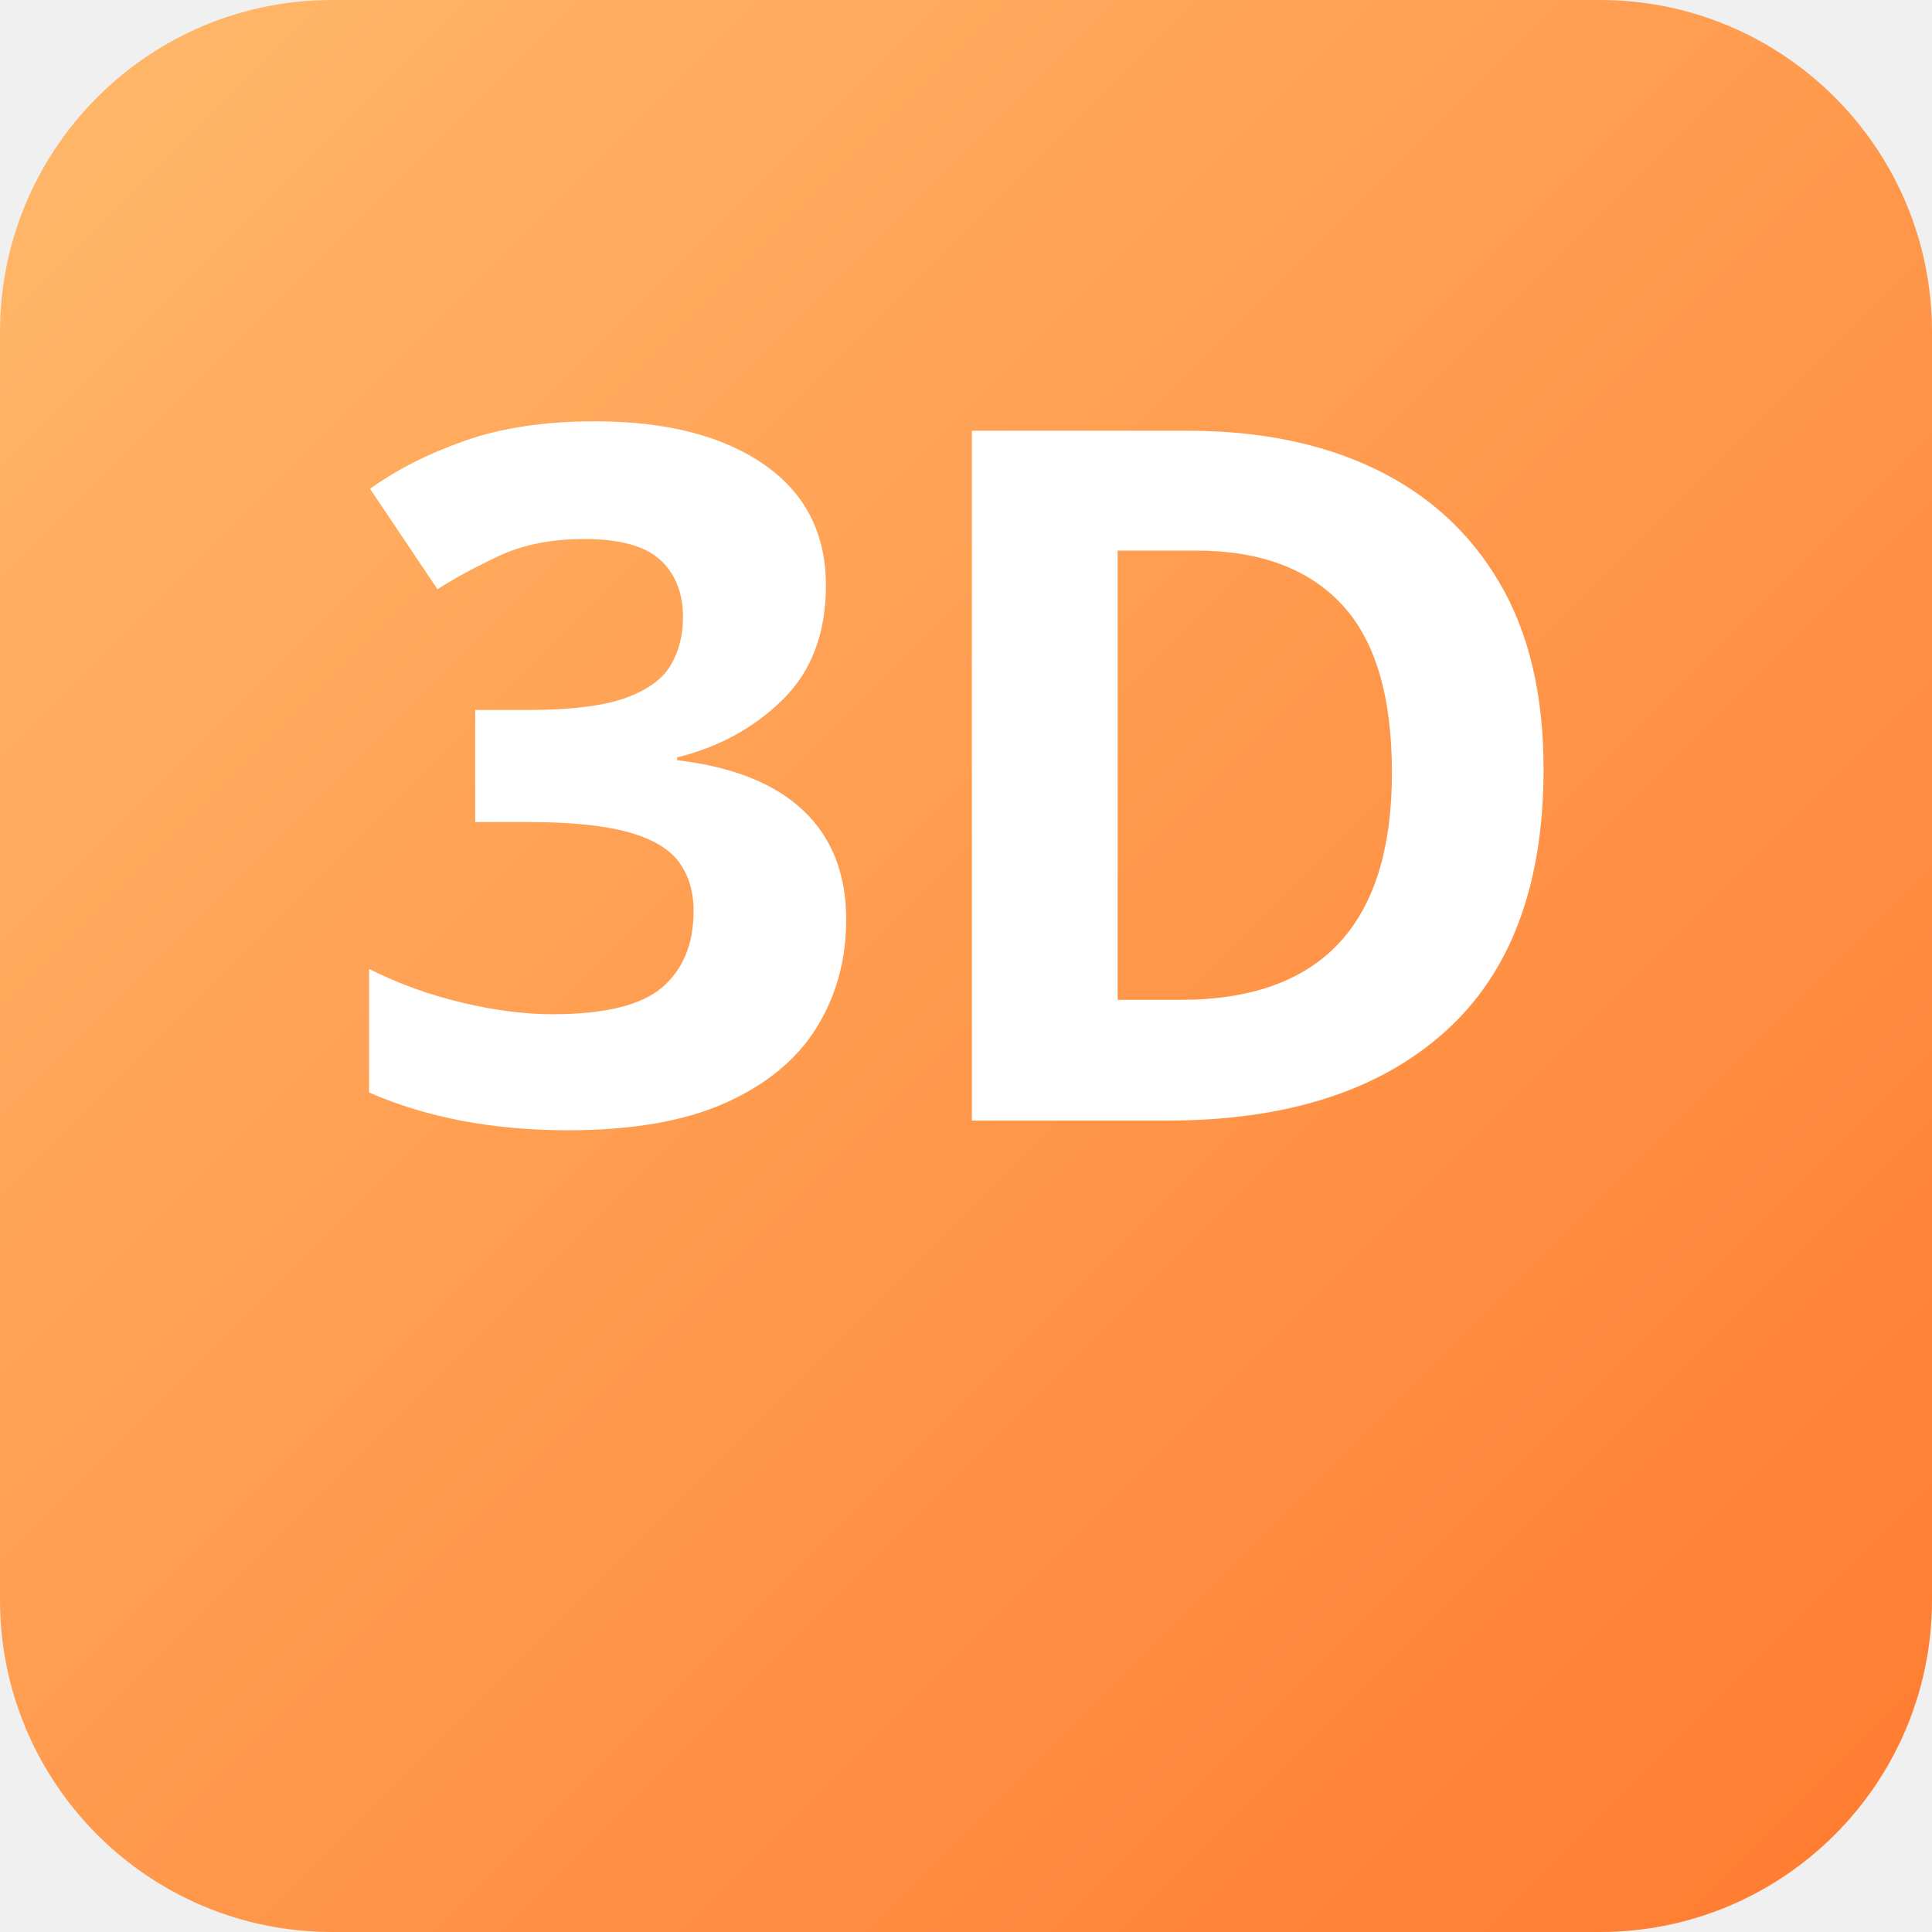
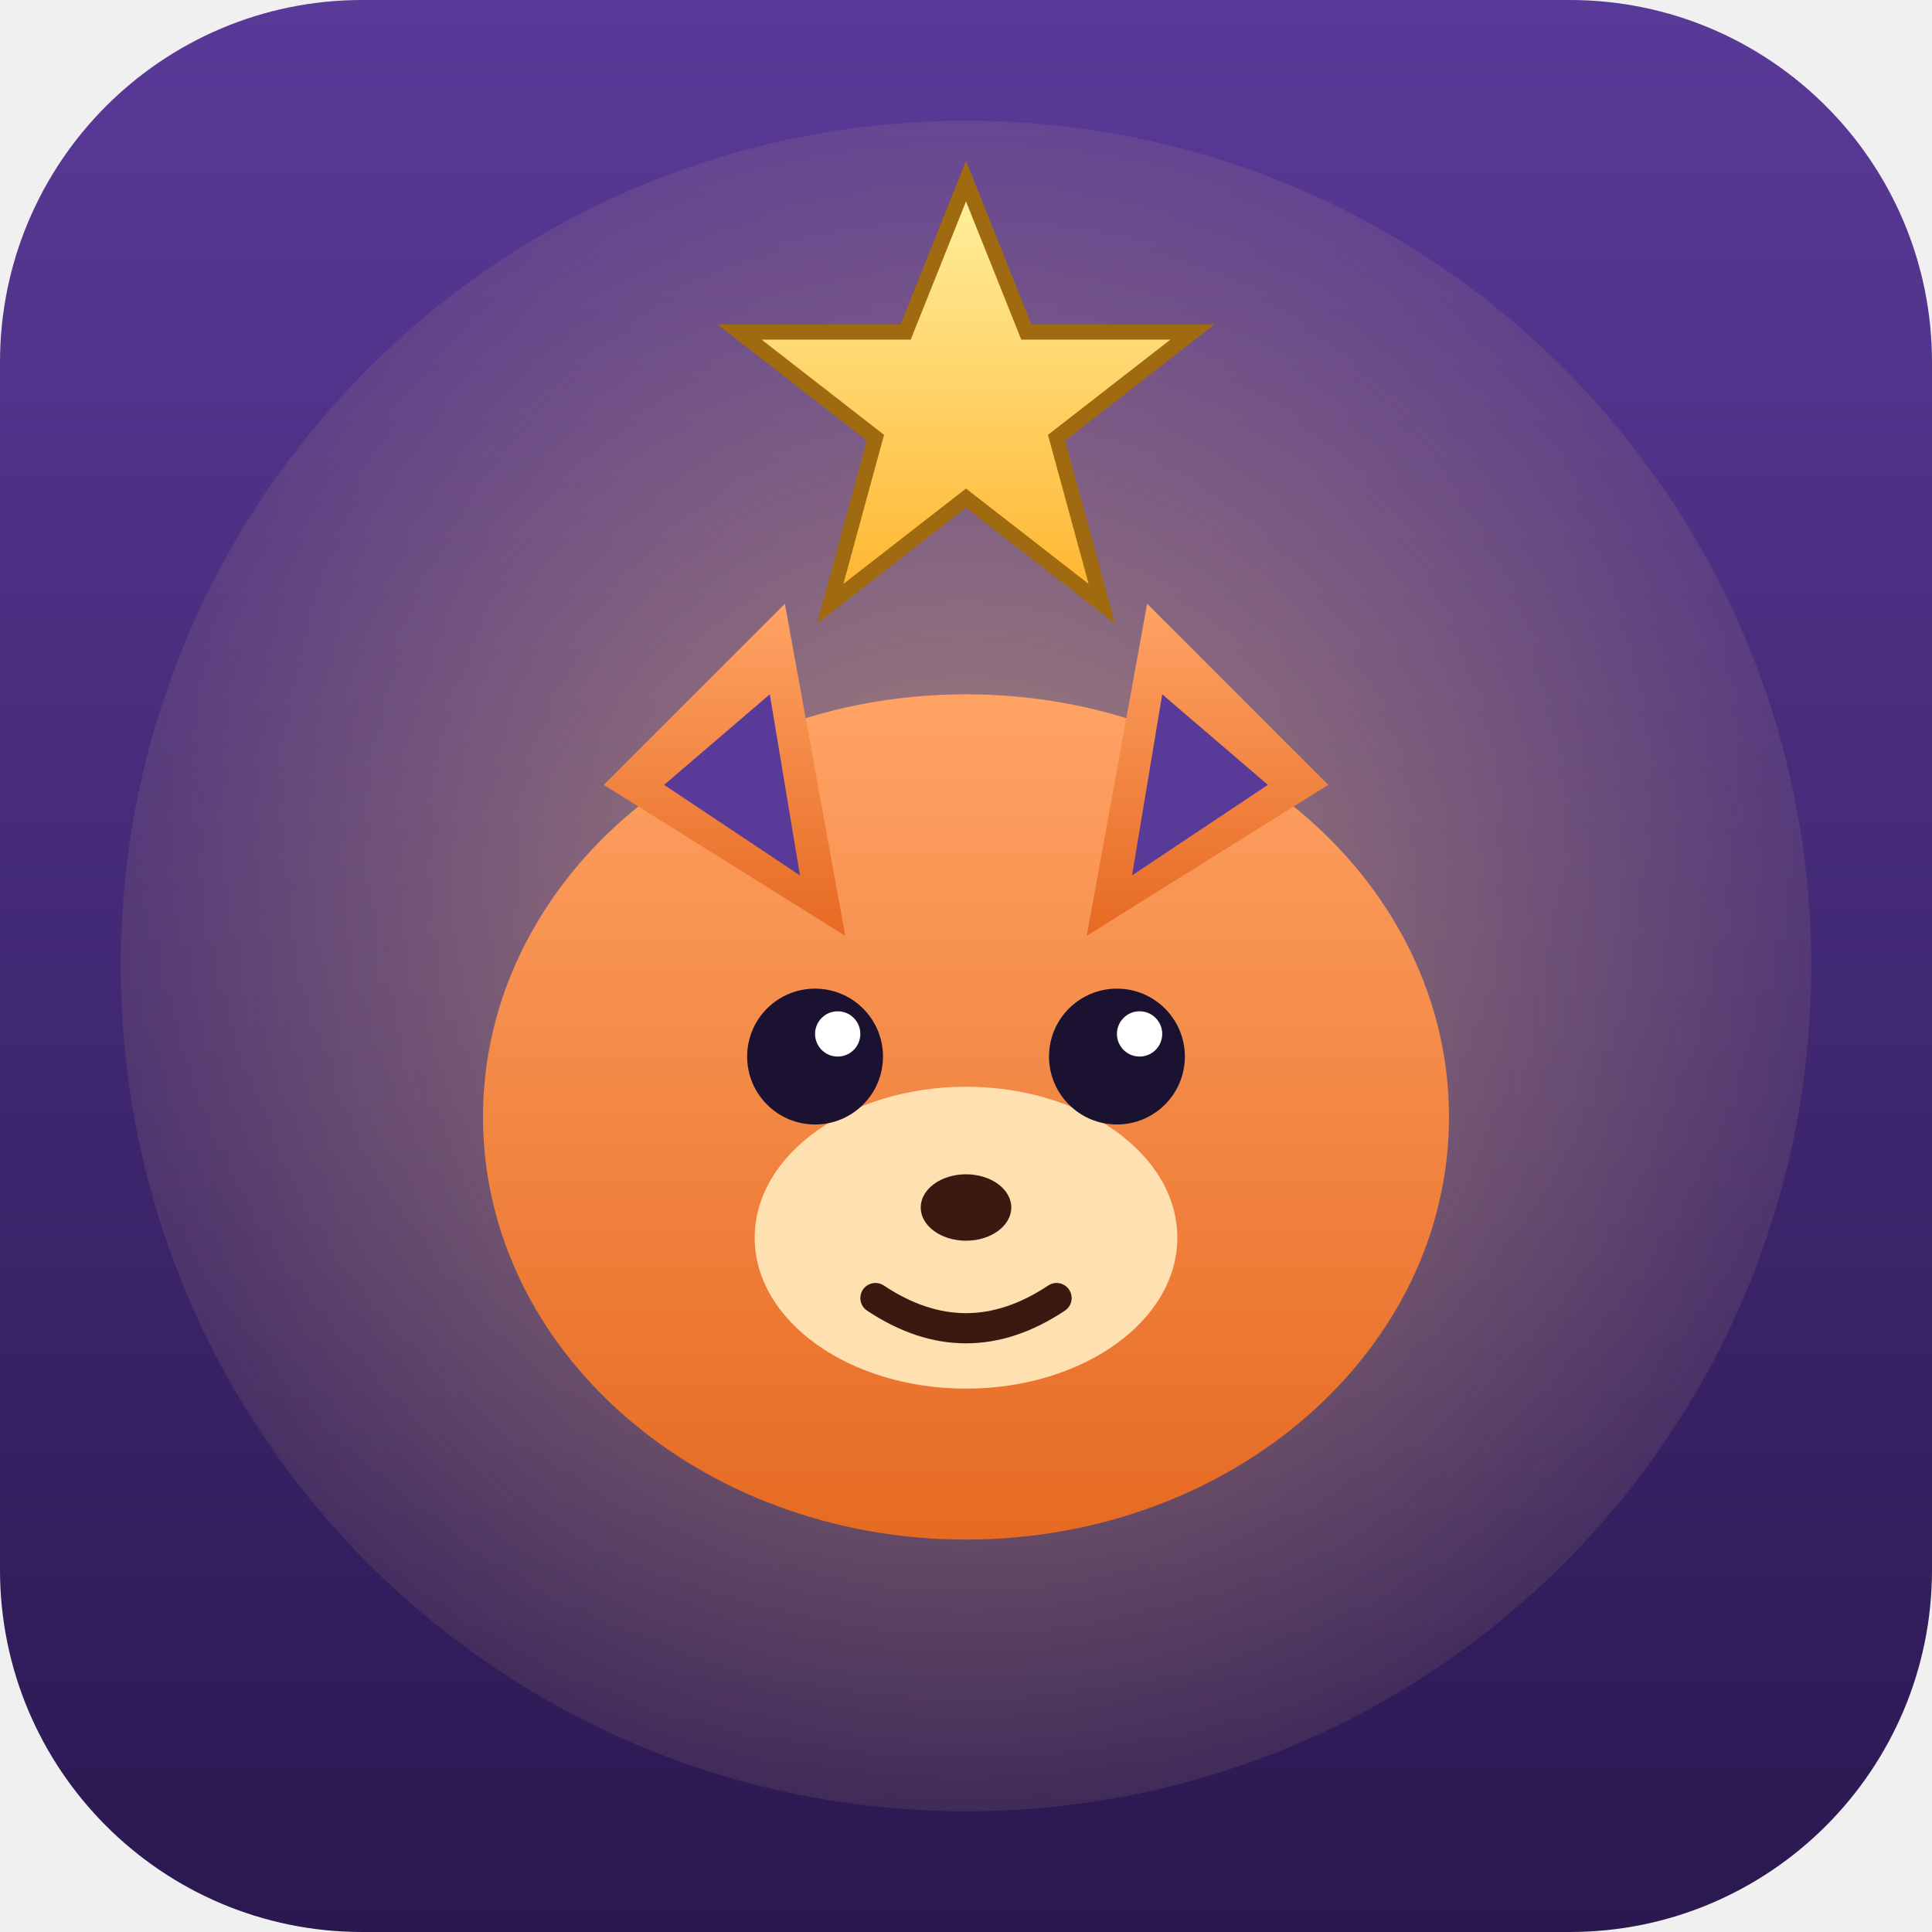
<svg xmlns="http://www.w3.org/2000/svg" width="128" height="128" viewBox="0 0 128 128">
  <defs>
-     <linearGradient id="g" x1="0" y1="0" x2="1" y2="1">
-       <stop offset="0" stop-color="#FFB96B" />
-       <stop offset="1" stop-color="#FF7A2F" />
+     <linearGradient id="bg" x1="0" y1="0" x2="0" y2="1">
+       <stop offset="0" stop-color="#5a3a99" />
+       <stop offset="1" stop-color="#2a1850" />
+     </linearGradient>
+     <radialGradient id="aura" cx="0.5" cy="0.5" r="0.6">
+       <stop offset="0" stop-color="#FFD37A" stop-opacity="0.55" />
+       <stop offset="1" stop-color="#FFD37A" stop-opacity="0" />
+     </radialGradient>
+     <linearGradient id="fur" x1="0" y1="0" x2="0" y2="1">
+       <stop offset="0" stop-color="#FFA365" />
+       <stop offset="1" stop-color="#E66A22" />
+     </linearGradient>
+     <linearGradient id="star" x1="0" y1="0" x2="0" y2="1">
+       <stop offset="0" stop-color="#FFF1A0" />
+       <stop offset="1" stop-color="#FFB42E" />
    </linearGradient>
  </defs>
-   <rect width="128" height="128" rx="22" fill="url(#g)" />
-   <text x="50%" y="58%" text-anchor="middle" font-family="sans-serif" font-size="64" font-weight="900" fill="#fff">3D</text>
+   <rect width="128" height="128" rx="24" fill="url(#bg)" />
+   <circle cx="64" cy="64" r="56" fill="url(#aura)" />
+   <ellipse cx="64" cy="74" rx="32" ry="28" fill="url(#fur)" />
+   <polygon points="40,52 52,40 56,62" fill="url(#fur)" />
+   <polygon points="88,52 76,40 72,62" fill="url(#fur)" />
+   <polygon points="44,52 51,46 53,58" fill="#5a3a99" />
+   <polygon points="84,52 77,46 75,58" fill="#5a3a99" />
+   <ellipse cx="64" cy="82" rx="14" ry="10" fill="#FFE0B0" />
+   <circle cx="54" cy="70" r="4.5" fill="#1a1230" />
+   <circle cx="74" cy="70" r="4.5" fill="#1a1230" />
+   <circle cx="55.5" cy="68.5" r="1.5" fill="#fff" />
+   <circle cx="75.5" cy="68.5" r="1.5" fill="#fff" />
+   <ellipse cx="64" cy="80" rx="3" ry="2.2" fill="#3a1a10" />
+   <path d="M 58,86 Q 64,90 70,86" stroke="#3a1a10" stroke-width="2" fill="none" stroke-linecap="round" />
+   <polygon points="64,12 68,22 79,22 70,29 73,40 64,33 55,40 58,29 49,22 60,22" fill="url(#star)" stroke="#a06a10" stroke-width="1" />
</svg>
